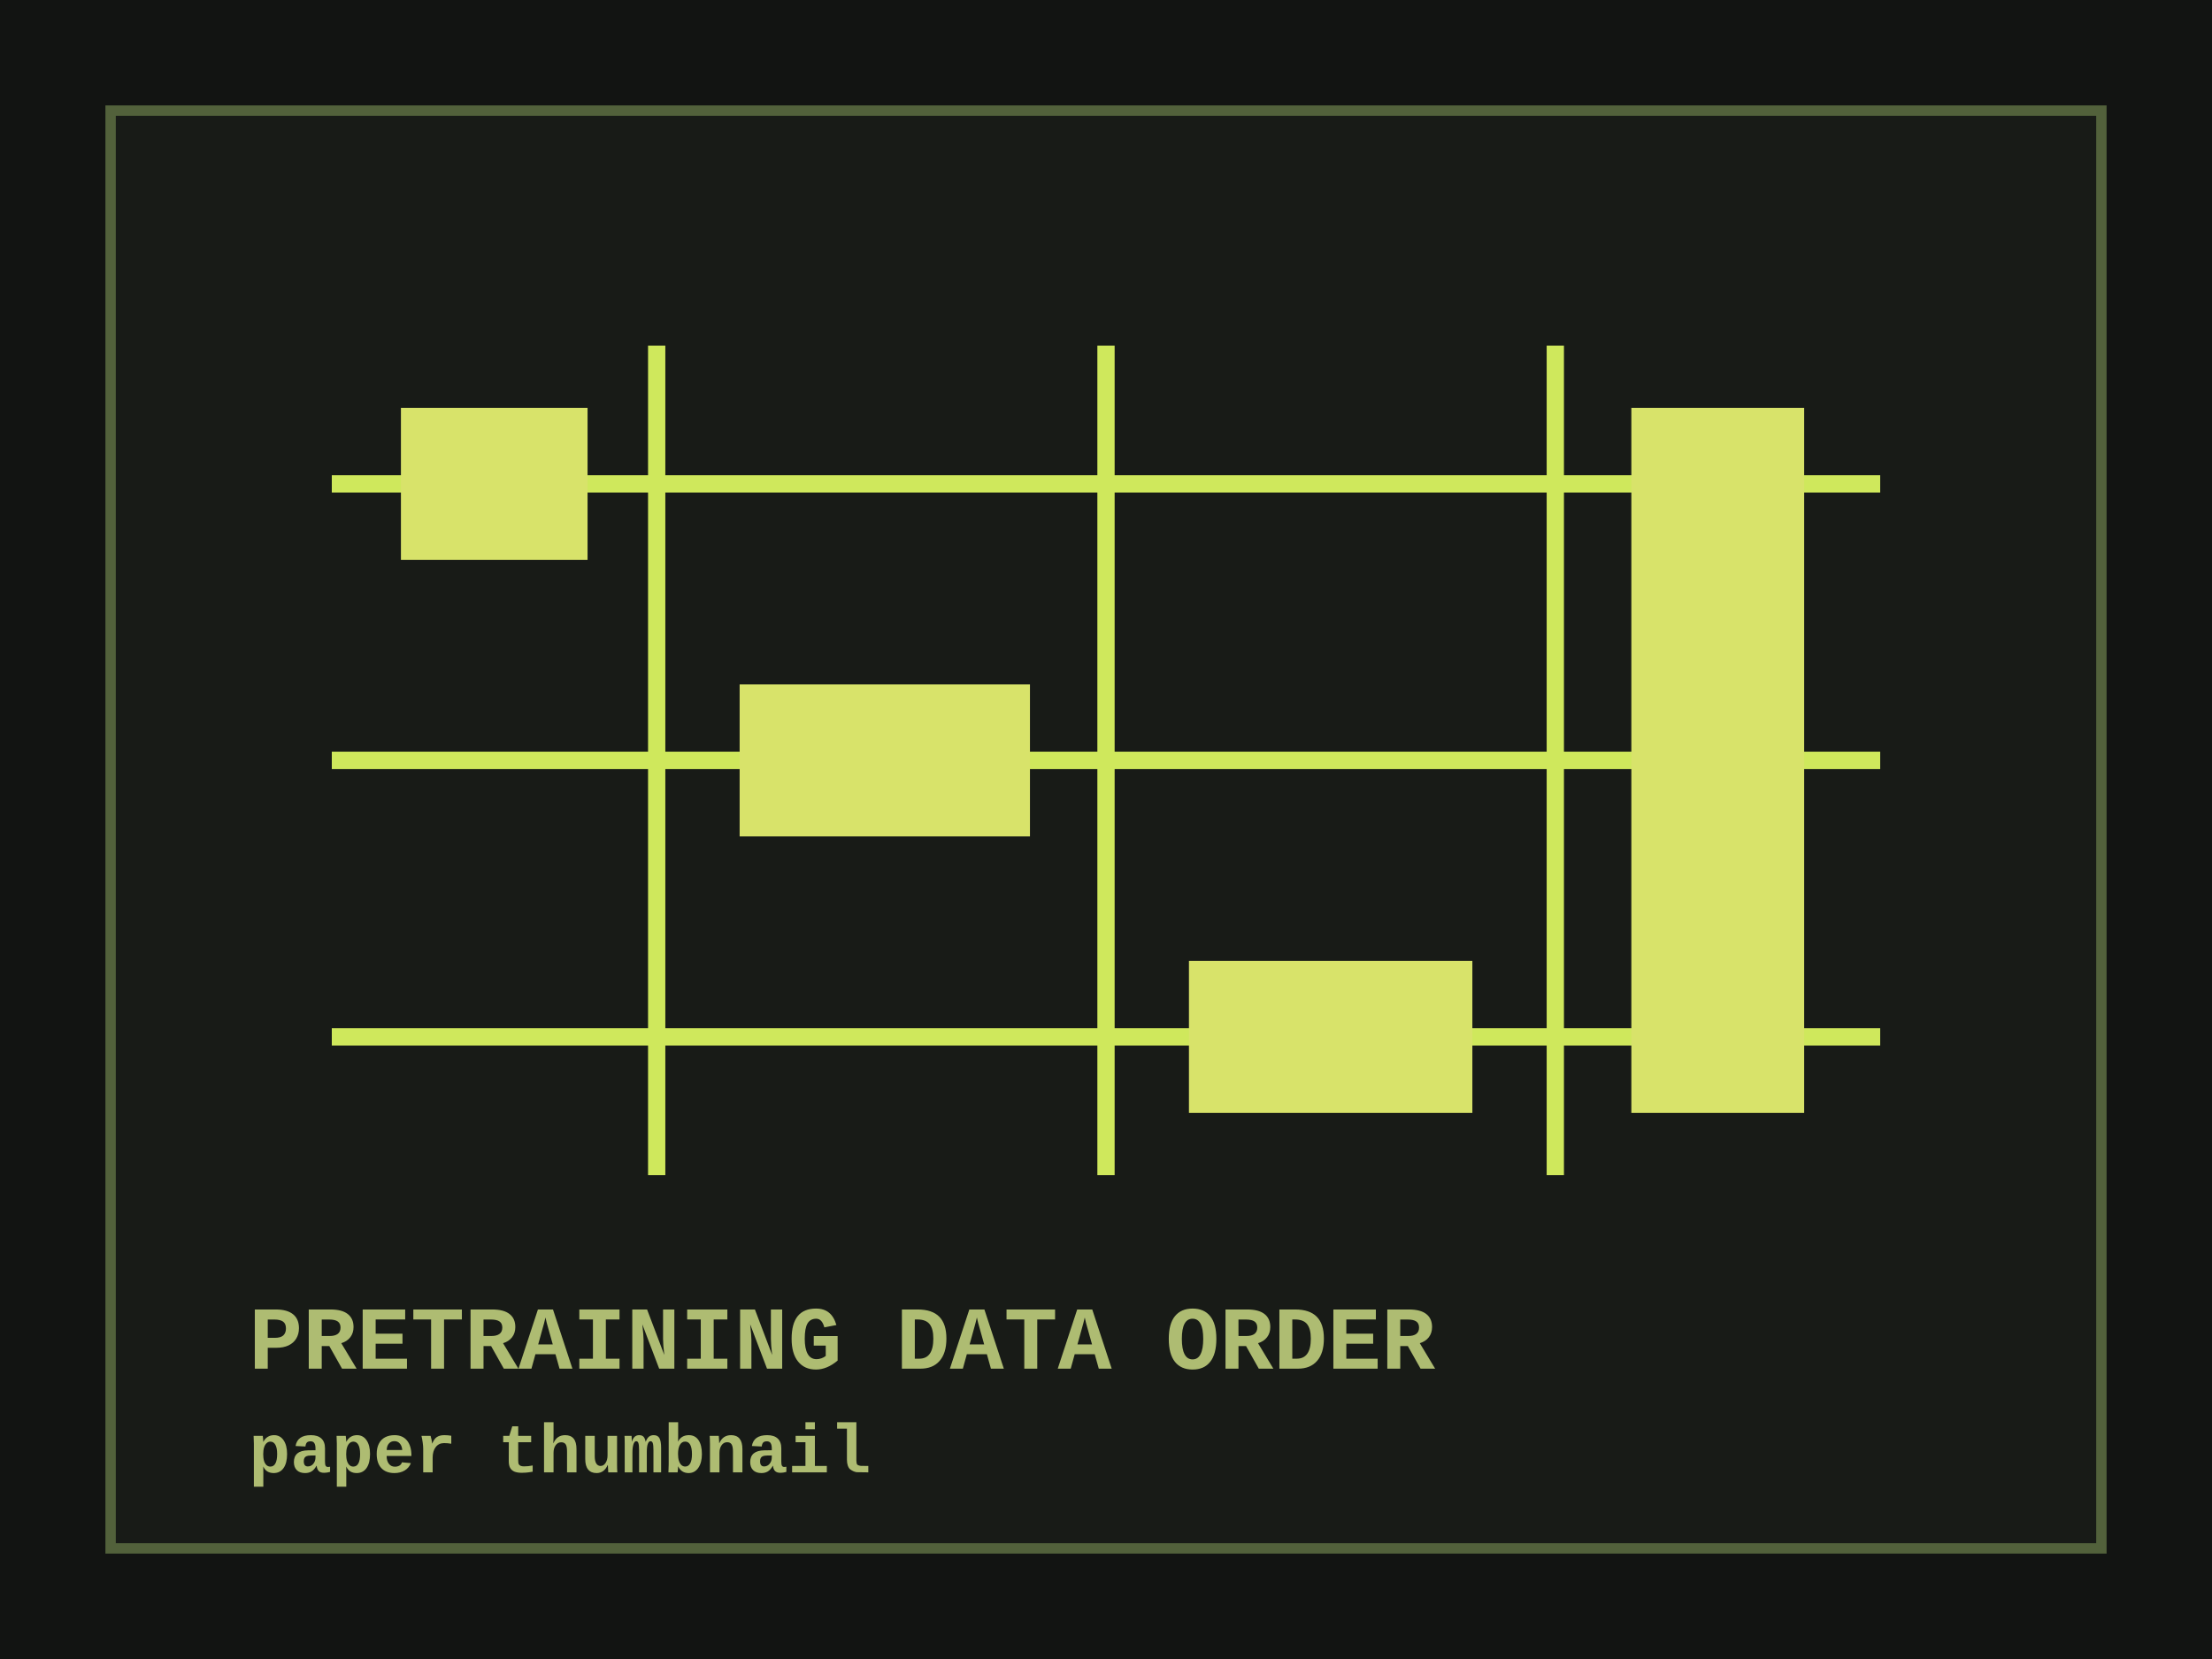
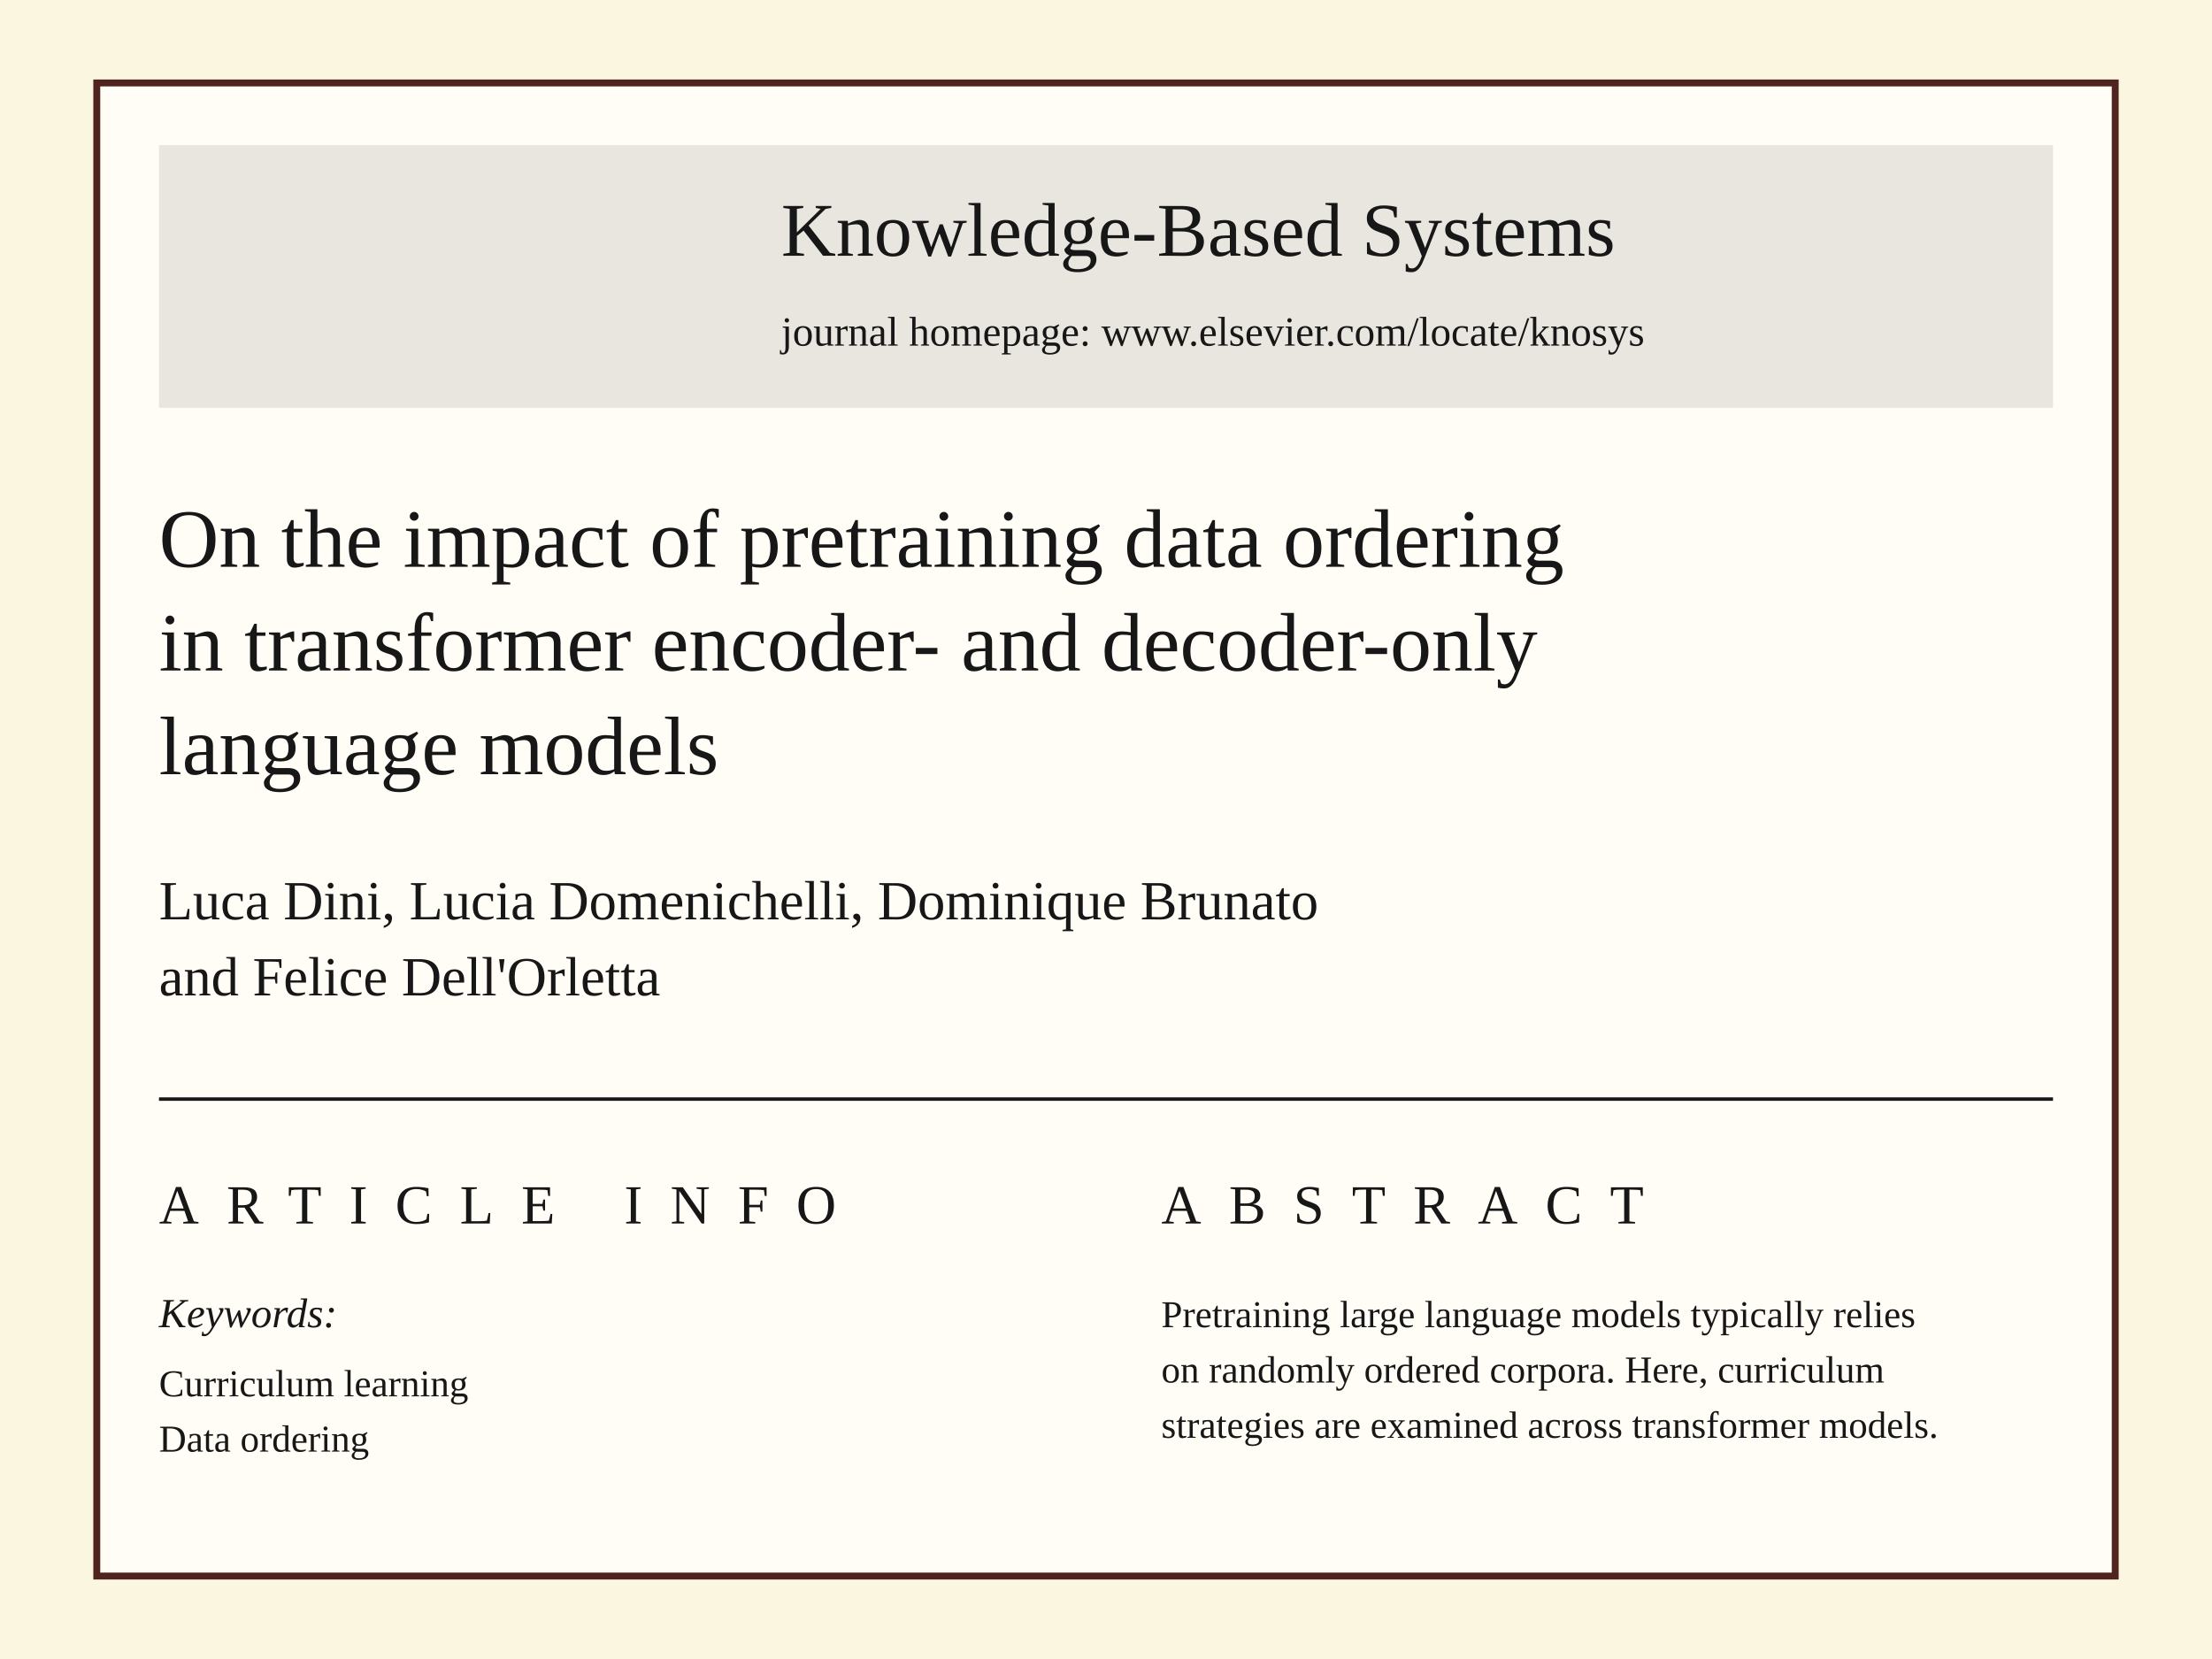
<svg xmlns="http://www.w3.org/2000/svg" viewBox="0 0 640 480" role="img" aria-labelledby="title desc">
-   <rect width="640" height="480" fill="#121412" />
-   <rect x="32" y="32" width="576" height="416" fill="#181b17" stroke="#52613b" stroke-width="3" />
-   <g fill="none" stroke="#cfe85c" stroke-width="5">
-     <path d="M96 140 H544" />
-     <path d="M96 220 H544" />
-     <path d="M96 300 H544" />
-     <path d="M190 100 V340" />
-     <path d="M320 100 V340" />
-     <path d="M450 100 V340" />
+   <rect width="640" height="480" fill="#fbf6df" />
+   <rect x="28" y="24" width="584" height="432" fill="#fffdf6" stroke="#4f241f" stroke-width="2" />
+   <g font-family="Georgia, 'Times New Roman', serif" fill="#171717">
+     <rect x="46" y="42" width="548" height="76" fill="#e8e6df" />
+     <text x="226" y="74" font-size="22">Knowledge-Based Systems</text>
+     <text x="226" y="100" font-size="12">journal homepage: www.elsevier.com/locate/knosys</text>
+     <text x="46" y="164" font-size="24">On the impact of pretraining data ordering</text>
+     <text x="46" y="194" font-size="24">in transformer encoder- and decoder-only</text>
+     <text x="46" y="224" font-size="24">language models</text>
+     <text x="46" y="266" font-size="16">Luca Dini, Lucia Domenichelli, Dominique Brunato</text>
+     <text x="46" y="288" font-size="16">and Felice Dell'Orletta</text>
  </g>
-   <g fill="#d8e36a">
-     <rect x="116" y="118" width="54" height="44" />
-     <rect x="214" y="198" width="84" height="44" />
-     <rect x="344" y="278" width="82" height="44" />
-     <rect x="472" y="118" width="50" height="204" />
-   </g>
-   <g fill="#aebc72" font-family="Courier New, monospace" font-weight="700">
-     <text x="72" y="396" font-size="26">PRETRAINING DATA ORDER</text>
-     <text x="72" y="426" font-size="20">paper thumbnail</text>
+   <line x1="46" y1="318" x2="594" y2="318" stroke="#171717" stroke-width="1" />
+   <g font-family="Georgia, 'Times New Roman', serif" fill="#171717">
+     <text x="46" y="354" font-size="16" letter-spacing="8">ARTICLE INFO</text>
+     <text x="336" y="354" font-size="16" letter-spacing="8">ABSTRACT</text>
+     <text x="46" y="384" font-size="12" font-style="italic">Keywords:</text>
+     <text x="46" y="404" font-size="11">Curriculum learning</text>
+     <text x="46" y="420" font-size="11">Data ordering</text>
+     <text x="336" y="384" font-size="11">Pretraining large language models typically relies</text>
+     <text x="336" y="400" font-size="11">on randomly ordered corpora. Here, curriculum</text>
+     <text x="336" y="416" font-size="11">strategies are examined across transformer models.</text>
  </g>
</svg>
